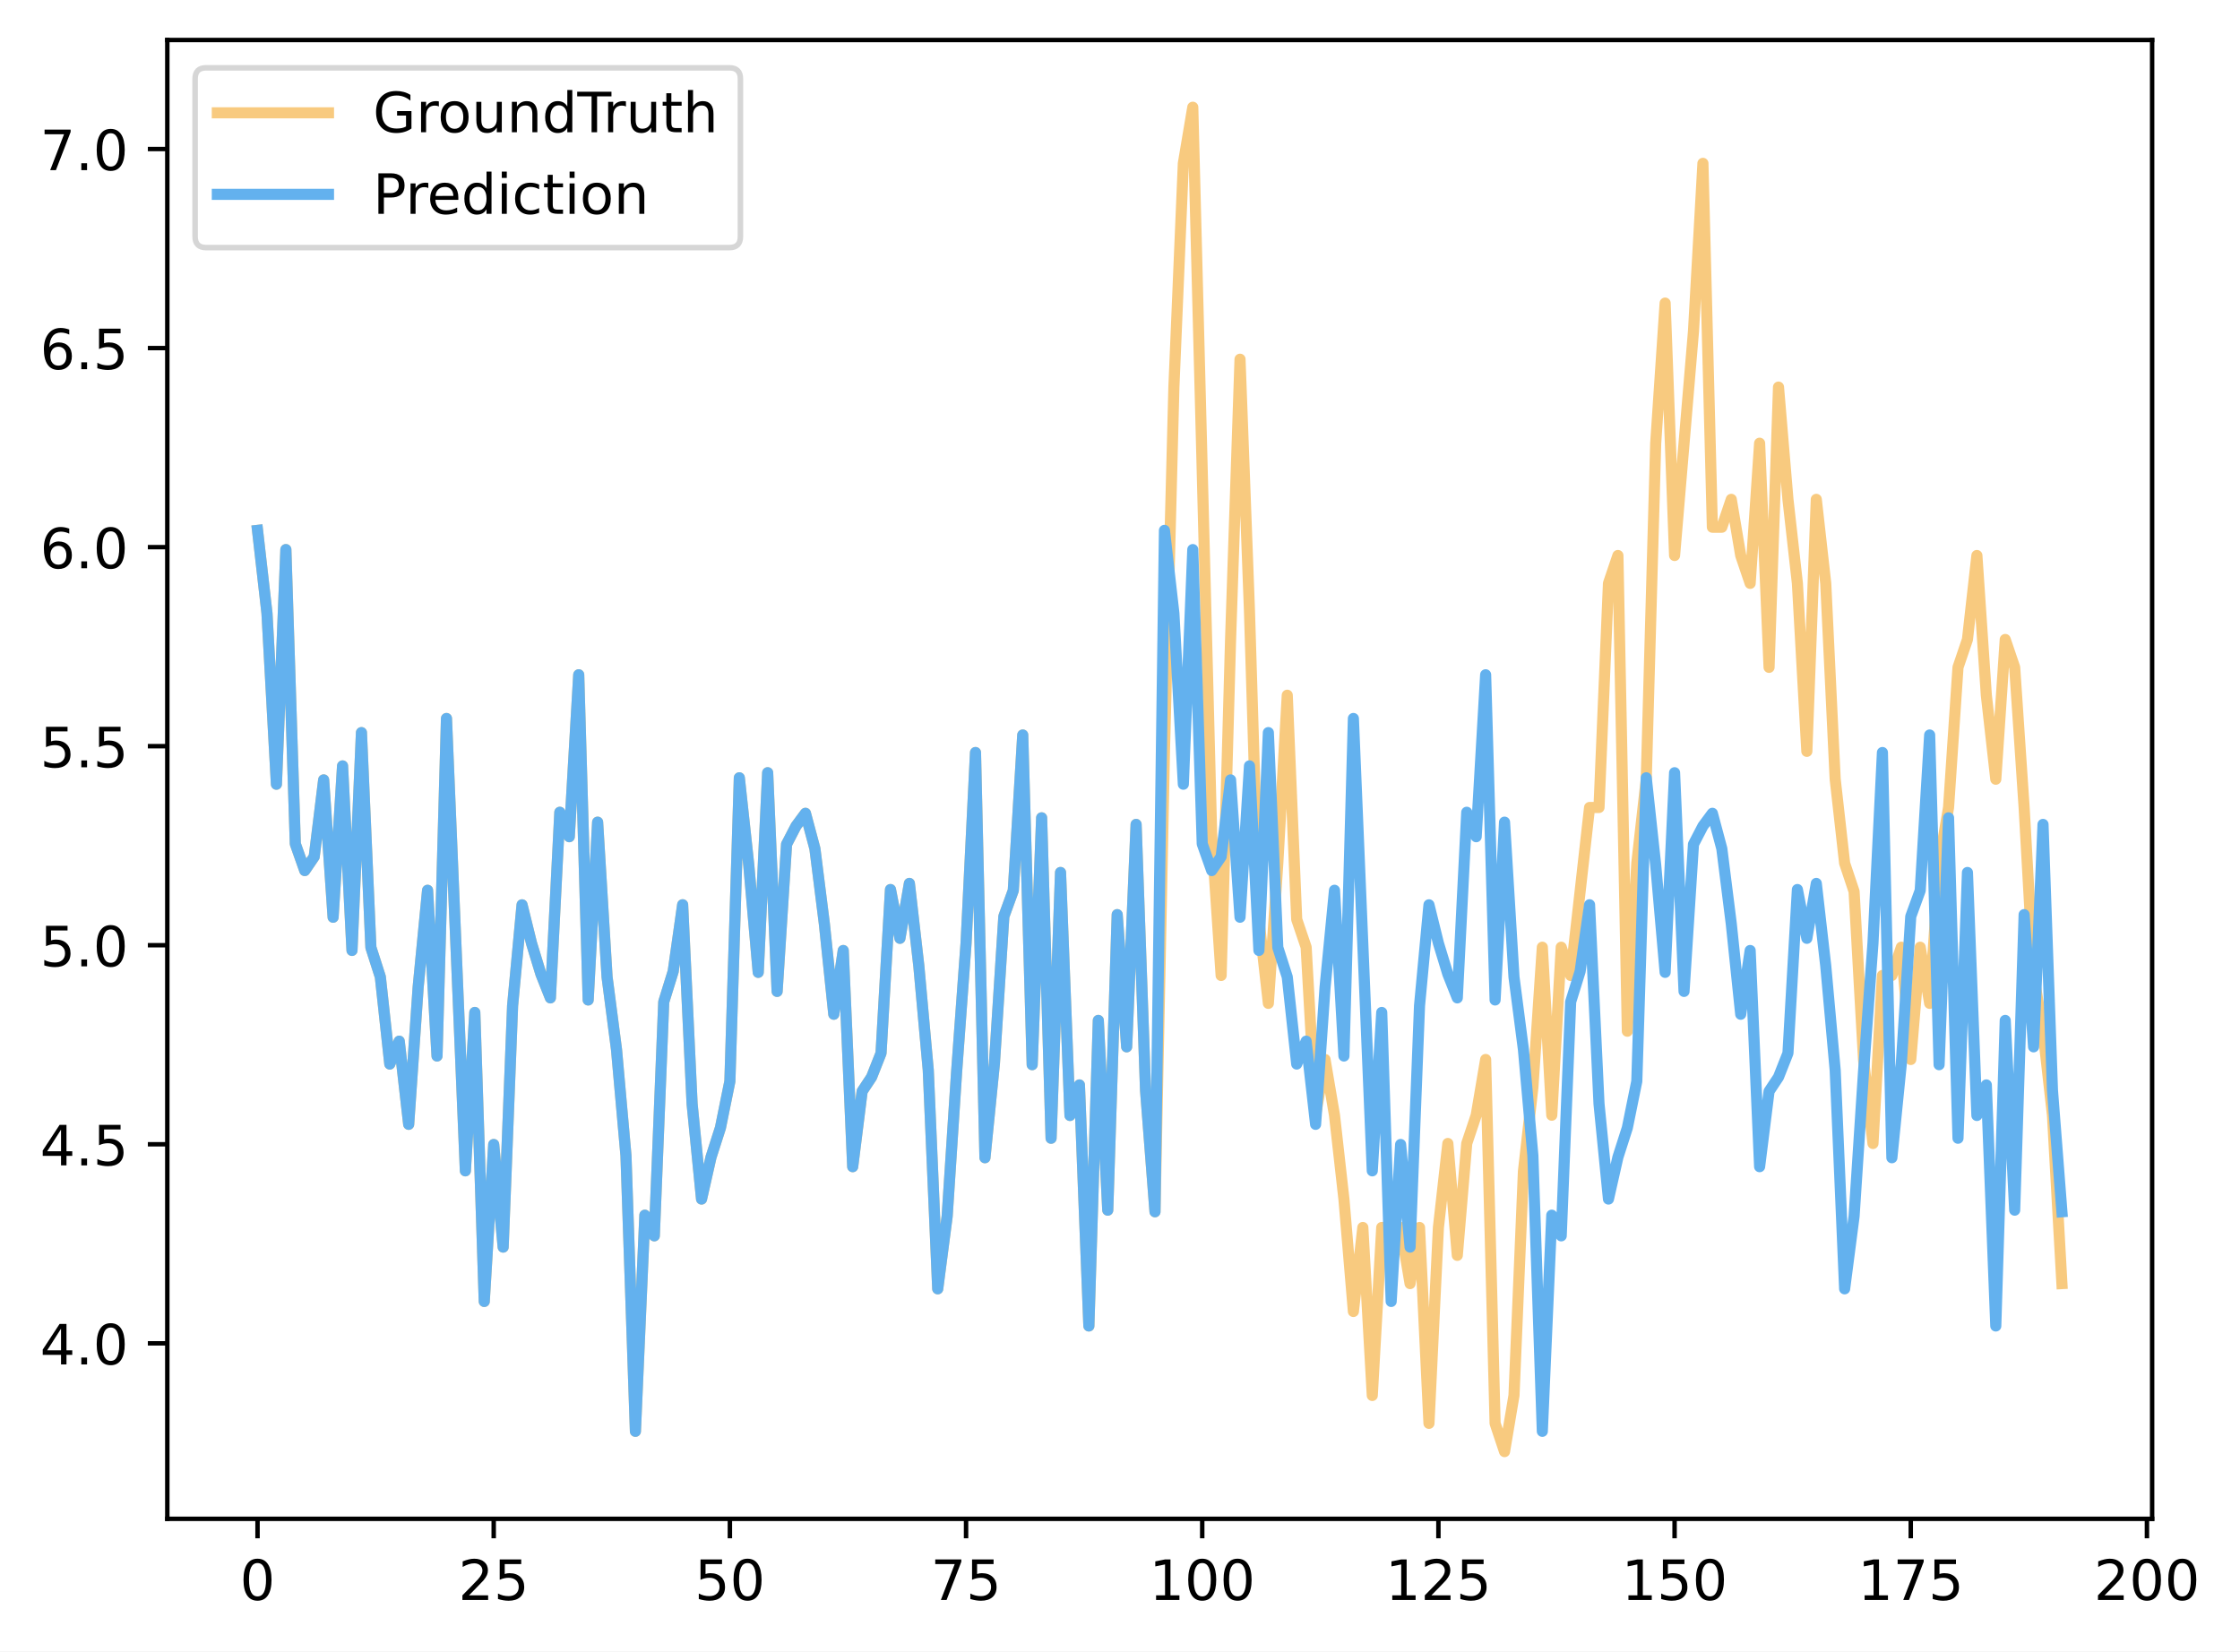
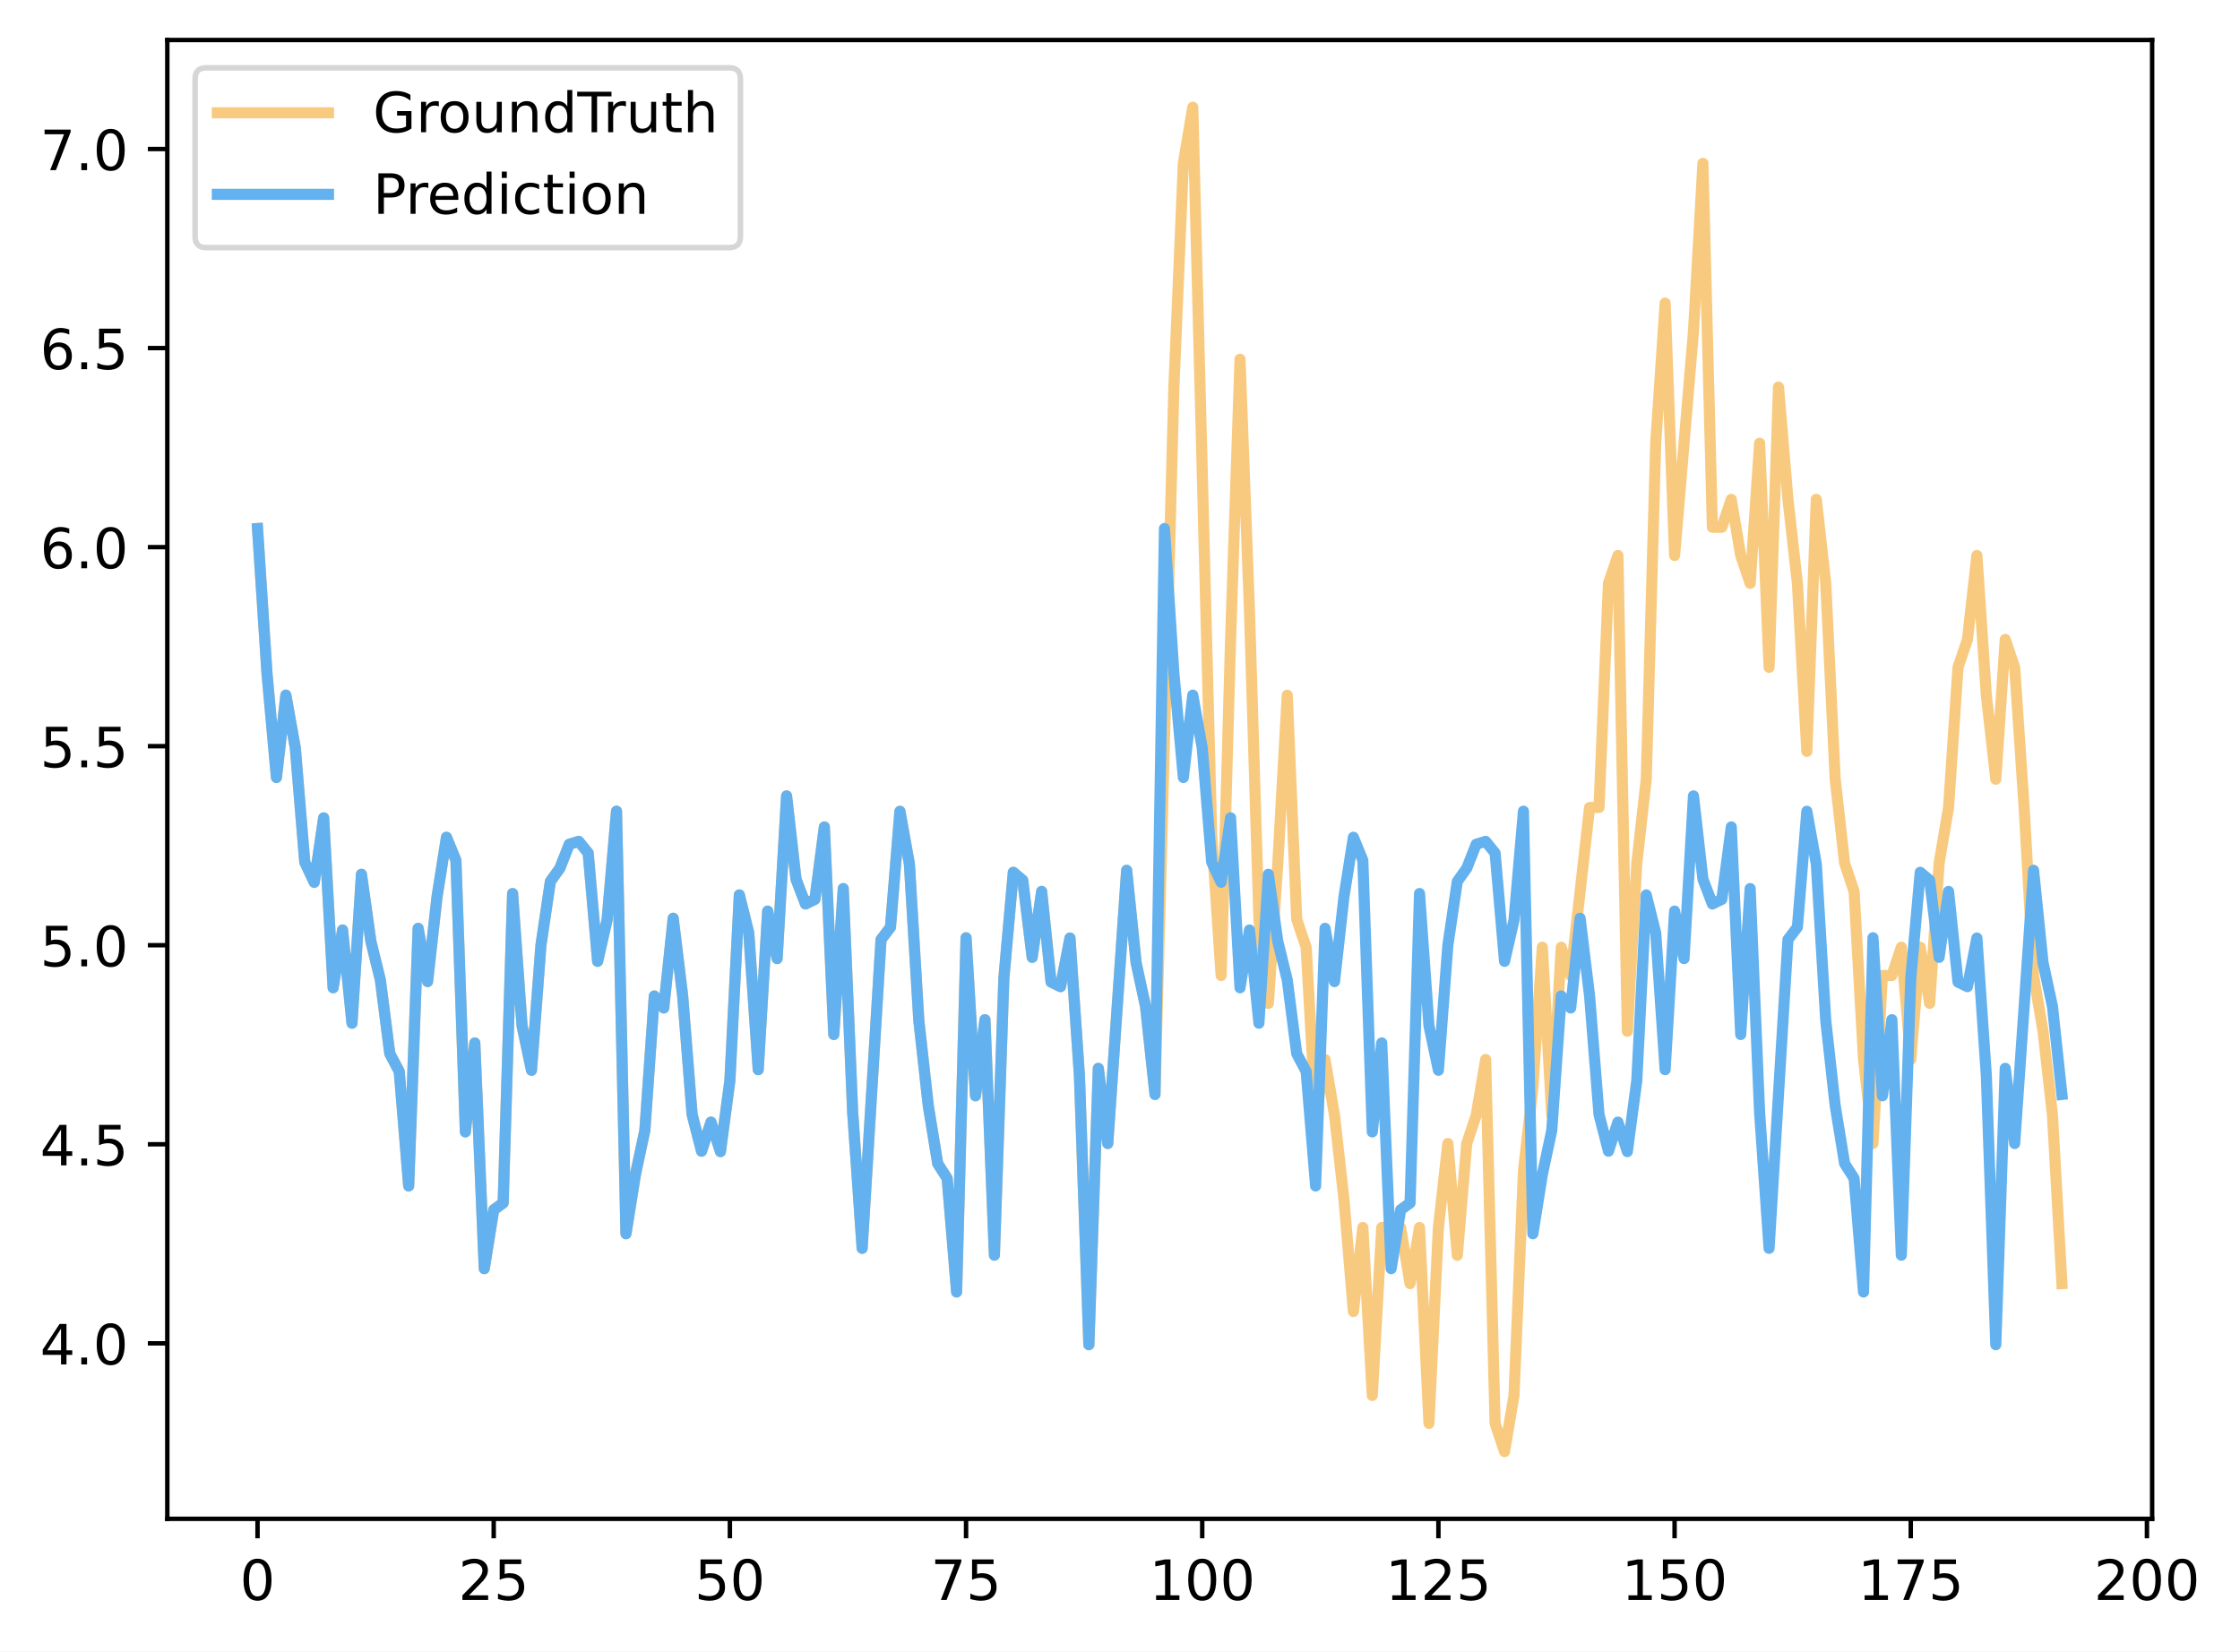
<svg xmlns="http://www.w3.org/2000/svg" xmlns:xlink="http://www.w3.org/1999/xlink" width="403.032pt" height="297.19pt" viewBox="0 0 403.032 297.19" version="1.1">
  <defs>
    <style type="text/css">*{stroke-linejoin: round; stroke-linecap: butt}</style>
  </defs>
  <g id="figure_1">
    <g id="patch_1">
      <path d="M 0 297.19  L 403.032 297.19  L 403.032 0  L 0 0  z " style="fill: #ffffff" />
    </g>
    <g id="axes_1">
      <g id="patch_2">
        <path d="M 30.103 273.312  L 387.223 273.312  L 387.223 7.2  L 30.103 7.2  z " style="fill: #ffffff" />
      </g>
      <g id="matplotlib.axis_1">
        <g id="xtick_1">
          <g id="line2d_1">
            <defs>
-               <path id="me786d9e6d8" d="M 0 0  L 0 3.5  " style="stroke: #000000; stroke-width: 0.8" />
+               <path id="mcbe07cad1c" d="M 0 0  L 0 3.5  " style="stroke: #000000; stroke-width: 0.8" />
            </defs>
            <g>
-               <use xlink:href="#me786d9e6d8" x="46.336" y="273.312" style="stroke: #000000; stroke-width: 0.8" />
+               <use xlink:href="#mcbe07cad1c" x="46.336" y="273.312" style="stroke: #000000; stroke-width: 0.8" />
            </g>
          </g>
          <g id="text_1">
            <g transform="translate(43.1546 287.9104) scale(0.1 -0.1)">
              <defs>
                <path id="DejaVuSans-30" d="M 2034 4250  Q 1547 4250 1301 3770  Q 1056 3291 1056 2328  Q 1056 1369 1301 889  Q 1547 409 2034 409  Q 2525 409 2770 889  Q 3016 1369 3016 2328  Q 3016 3291 2770 3770  Q 2525 4250 2034 4250  z M 2034 4750  Q 2819 4750 3233 4129  Q 3647 3509 3647 2328  Q 3647 1150 3233 529  Q 2819 -91 2034 -91  Q 1250 -91 836 529  Q 422 1150 422 2328  Q 422 3509 836 4129  Q 1250 4750 2034 4750  z " transform="scale(0.015625)" />
              </defs>
              <use xlink:href="#DejaVuSans-30" />
            </g>
          </g>
        </g>
        <g id="xtick_2">
          <g id="line2d_2">
            <g>
-               <use xlink:href="#me786d9e6d8" x="88.83" y="273.312" style="stroke: #000000; stroke-width: 0.8" />
+               <use xlink:href="#mcbe07cad1c" x="88.83" y="273.312" style="stroke: #000000; stroke-width: 0.8" />
            </g>
          </g>
          <g id="text_2">
            <g transform="translate(82.4674 287.9104) scale(0.1 -0.1)">
              <defs>
                <path id="DejaVuSans-32" d="M 1228 531  L 3431 531  L 3431 0  L 469 0  L 469 531  Q 828 903 1448 1529  Q 2069 2156 2228 2338  Q 2531 2678 2651 2914  Q 2772 3150 2772 3378  Q 2772 3750 2511 3984  Q 2250 4219 1831 4219  Q 1534 4219 1204 4116  Q 875 4013 500 3803  L 500 4441  Q 881 4594 1212 4672  Q 1544 4750 1819 4750  Q 2544 4750 2975 4387  Q 3406 4025 3406 3419  Q 3406 3131 3298 2873  Q 3191 2616 2906 2266  Q 2828 2175 2409 1742  Q 1991 1309 1228 531  z " transform="scale(0.015625)" />
                <path id="DejaVuSans-35" d="M 691 4666  L 3169 4666  L 3169 4134  L 1269 4134  L 1269 2991  Q 1406 3038 1543 3061  Q 1681 3084 1819 3084  Q 2600 3084 3056 2656  Q 3513 2228 3513 1497  Q 3513 744 3044 326  Q 2575 -91 1722 -91  Q 1428 -91 1123 -41  Q 819 9 494 109  L 494 744  Q 775 591 1075 516  Q 1375 441 1709 441  Q 2250 441 2565 725  Q 2881 1009 2881 1497  Q 2881 1984 2565 2268  Q 2250 2553 1709 2553  Q 1456 2553 1204 2497  Q 953 2441 691 2322  L 691 4666  z " transform="scale(0.015625)" />
              </defs>
              <use xlink:href="#DejaVuSans-32" />
              <use xlink:href="#DejaVuSans-35" x="63.623" />
            </g>
          </g>
        </g>
        <g id="xtick_3">
          <g id="line2d_3">
            <g>
-               <use xlink:href="#me786d9e6d8" x="131.324" y="273.312" style="stroke: #000000; stroke-width: 0.8" />
+               <use xlink:href="#mcbe07cad1c" x="131.324" y="273.312" style="stroke: #000000; stroke-width: 0.8" />
            </g>
          </g>
          <g id="text_3">
            <g transform="translate(124.9615 287.9104) scale(0.1 -0.1)">
              <use xlink:href="#DejaVuSans-35" />
              <use xlink:href="#DejaVuSans-30" x="63.623" />
            </g>
          </g>
        </g>
        <g id="xtick_4">
          <g id="line2d_4">
            <g>
-               <use xlink:href="#me786d9e6d8" x="173.818" y="273.312" style="stroke: #000000; stroke-width: 0.8" />
+               <use xlink:href="#mcbe07cad1c" x="173.818" y="273.312" style="stroke: #000000; stroke-width: 0.8" />
            </g>
          </g>
          <g id="text_4">
            <g transform="translate(167.4555 287.9104) scale(0.1 -0.1)">
              <defs>
                <path id="DejaVuSans-37" d="M 525 4666  L 3525 4666  L 3525 4397  L 1831 0  L 1172 0  L 2766 4134  L 525 4134  L 525 4666  z " transform="scale(0.015625)" />
              </defs>
              <use xlink:href="#DejaVuSans-37" />
              <use xlink:href="#DejaVuSans-35" x="63.623" />
            </g>
          </g>
        </g>
        <g id="xtick_5">
          <g id="line2d_5">
            <g>
-               <use xlink:href="#me786d9e6d8" x="216.312" y="273.312" style="stroke: #000000; stroke-width: 0.8" />
+               <use xlink:href="#mcbe07cad1c" x="216.312" y="273.312" style="stroke: #000000; stroke-width: 0.8" />
            </g>
          </g>
          <g id="text_5">
            <g transform="translate(206.7683 287.9104) scale(0.1 -0.1)">
              <defs>
                <path id="DejaVuSans-31" d="M 794 531  L 1825 531  L 1825 4091  L 703 3866  L 703 4441  L 1819 4666  L 2450 4666  L 2450 531  L 3481 531  L 3481 0  L 794 0  L 794 531  z " transform="scale(0.015625)" />
              </defs>
              <use xlink:href="#DejaVuSans-31" />
              <use xlink:href="#DejaVuSans-30" x="63.623" />
              <use xlink:href="#DejaVuSans-30" x="127.246" />
            </g>
          </g>
        </g>
        <g id="xtick_6">
          <g id="line2d_6">
            <g>
-               <use xlink:href="#me786d9e6d8" x="258.806" y="273.312" style="stroke: #000000; stroke-width: 0.8" />
+               <use xlink:href="#mcbe07cad1c" x="258.806" y="273.312" style="stroke: #000000; stroke-width: 0.8" />
            </g>
          </g>
          <g id="text_6">
            <g transform="translate(249.2624 287.9104) scale(0.1 -0.1)">
              <use xlink:href="#DejaVuSans-31" />
              <use xlink:href="#DejaVuSans-32" x="63.623" />
              <use xlink:href="#DejaVuSans-35" x="127.246" />
            </g>
          </g>
        </g>
        <g id="xtick_7">
          <g id="line2d_7">
            <g>
-               <use xlink:href="#me786d9e6d8" x="301.3" y="273.312" style="stroke: #000000; stroke-width: 0.8" />
+               <use xlink:href="#mcbe07cad1c" x="301.3" y="273.312" style="stroke: #000000; stroke-width: 0.8" />
            </g>
          </g>
          <g id="text_7">
            <g transform="translate(291.7564 287.9104) scale(0.1 -0.1)">
              <use xlink:href="#DejaVuSans-31" />
              <use xlink:href="#DejaVuSans-35" x="63.623" />
              <use xlink:href="#DejaVuSans-30" x="127.246" />
            </g>
          </g>
        </g>
        <g id="xtick_8">
          <g id="line2d_8">
            <g>
-               <use xlink:href="#me786d9e6d8" x="343.794" y="273.312" style="stroke: #000000; stroke-width: 0.8" />
+               <use xlink:href="#mcbe07cad1c" x="343.794" y="273.312" style="stroke: #000000; stroke-width: 0.8" />
            </g>
          </g>
          <g id="text_8">
            <g transform="translate(334.2505 287.9104) scale(0.1 -0.1)">
              <use xlink:href="#DejaVuSans-31" />
              <use xlink:href="#DejaVuSans-37" x="63.623" />
              <use xlink:href="#DejaVuSans-35" x="127.246" />
            </g>
          </g>
        </g>
        <g id="xtick_9">
          <g id="line2d_9">
            <g>
-               <use xlink:href="#me786d9e6d8" x="386.288" y="273.312" style="stroke: #000000; stroke-width: 0.8" />
+               <use xlink:href="#mcbe07cad1c" x="386.288" y="273.312" style="stroke: #000000; stroke-width: 0.8" />
            </g>
          </g>
          <g id="text_9">
            <g transform="translate(376.7445 287.9104) scale(0.1 -0.1)">
              <use xlink:href="#DejaVuSans-32" />
              <use xlink:href="#DejaVuSans-30" x="63.623" />
              <use xlink:href="#DejaVuSans-30" x="127.246" />
            </g>
          </g>
        </g>
      </g>
      <g id="matplotlib.axis_2">
        <g id="ytick_1">
          <g id="line2d_10">
            <defs>
-               <path id="m6aeb842f80" d="M 0 0  L -3.5 0  " style="stroke: #000000; stroke-width: 0.8" />
+               <path id="mfd06be54e4" d="M 0 0  L -3.5 0  " style="stroke: #000000; stroke-width: 0.8" />
            </defs>
            <g>
-               <use xlink:href="#m6aeb842f80" x="30.103" y="241.731" style="stroke: #000000; stroke-width: 0.8" />
+               <use xlink:href="#mfd06be54e4" x="30.103" y="241.731" style="stroke: #000000; stroke-width: 0.8" />
            </g>
          </g>
          <g id="text_10">
            <g transform="translate(7.2 245.5298) scale(0.1 -0.1)">
              <defs>
                <path id="DejaVuSans-34" d="M 2419 4116  L 825 1625  L 2419 1625  L 2419 4116  z M 2253 4666  L 3047 4666  L 3047 1625  L 3713 1625  L 3713 1100  L 3047 1100  L 3047 0  L 2419 0  L 2419 1100  L 313 1100  L 313 1709  L 2253 4666  z " transform="scale(0.015625)" />
                <path id="DejaVuSans-2e" d="M 684 794  L 1344 794  L 1344 0  L 684 0  L 684 794  z " transform="scale(0.015625)" />
              </defs>
              <use xlink:href="#DejaVuSans-34" />
              <use xlink:href="#DejaVuSans-2e" x="63.623" />
              <use xlink:href="#DejaVuSans-30" x="95.41" />
            </g>
          </g>
        </g>
        <g id="ytick_2">
          <g id="line2d_11">
            <g>
-               <use xlink:href="#m6aeb842f80" x="30.103" y="205.912" style="stroke: #000000; stroke-width: 0.8" />
+               <use xlink:href="#mfd06be54e4" x="30.103" y="205.912" style="stroke: #000000; stroke-width: 0.8" />
            </g>
          </g>
          <g id="text_11">
            <g transform="translate(7.2 209.711) scale(0.1 -0.1)">
              <use xlink:href="#DejaVuSans-34" />
              <use xlink:href="#DejaVuSans-2e" x="63.623" />
              <use xlink:href="#DejaVuSans-35" x="95.41" />
            </g>
          </g>
        </g>
        <g id="ytick_3">
          <g id="line2d_12">
            <g>
-               <use xlink:href="#m6aeb842f80" x="30.103" y="170.093" style="stroke: #000000; stroke-width: 0.8" />
+               <use xlink:href="#mfd06be54e4" x="30.103" y="170.093" style="stroke: #000000; stroke-width: 0.8" />
            </g>
          </g>
          <g id="text_12">
            <g transform="translate(7.2 173.8922) scale(0.1 -0.1)">
              <use xlink:href="#DejaVuSans-35" />
              <use xlink:href="#DejaVuSans-2e" x="63.623" />
              <use xlink:href="#DejaVuSans-30" x="95.41" />
            </g>
          </g>
        </g>
        <g id="ytick_4">
          <g id="line2d_13">
            <g>
-               <use xlink:href="#m6aeb842f80" x="30.103" y="134.274" style="stroke: #000000; stroke-width: 0.8" />
+               <use xlink:href="#mfd06be54e4" x="30.103" y="134.274" style="stroke: #000000; stroke-width: 0.8" />
            </g>
          </g>
          <g id="text_13">
            <g transform="translate(7.2 138.0735) scale(0.1 -0.1)">
              <use xlink:href="#DejaVuSans-35" />
              <use xlink:href="#DejaVuSans-2e" x="63.623" />
              <use xlink:href="#DejaVuSans-35" x="95.41" />
            </g>
          </g>
        </g>
        <g id="ytick_5">
          <g id="line2d_14">
            <g>
-               <use xlink:href="#m6aeb842f80" x="30.103" y="98.455" style="stroke: #000000; stroke-width: 0.8" />
+               <use xlink:href="#mfd06be54e4" x="30.103" y="98.455" style="stroke: #000000; stroke-width: 0.8" />
            </g>
          </g>
          <g id="text_14">
            <g transform="translate(7.2 102.2547) scale(0.1 -0.1)">
              <defs>
                <path id="DejaVuSans-36" d="M 2113 2584  Q 1688 2584 1439 2293  Q 1191 2003 1191 1497  Q 1191 994 1439 701  Q 1688 409 2113 409  Q 2538 409 2786 701  Q 3034 994 3034 1497  Q 3034 2003 2786 2293  Q 2538 2584 2113 2584  z M 3366 4563  L 3366 3988  Q 3128 4100 2886 4159  Q 2644 4219 2406 4219  Q 1781 4219 1451 3797  Q 1122 3375 1075 2522  Q 1259 2794 1537 2939  Q 1816 3084 2150 3084  Q 2853 3084 3261 2657  Q 3669 2231 3669 1497  Q 3669 778 3244 343  Q 2819 -91 2113 -91  Q 1303 -91 875 529  Q 447 1150 447 2328  Q 447 3434 972 4092  Q 1497 4750 2381 4750  Q 2619 4750 2861 4703  Q 3103 4656 3366 4563  z " transform="scale(0.015625)" />
              </defs>
              <use xlink:href="#DejaVuSans-36" />
              <use xlink:href="#DejaVuSans-2e" x="63.623" />
              <use xlink:href="#DejaVuSans-30" x="95.41" />
            </g>
          </g>
        </g>
        <g id="ytick_6">
          <g id="line2d_15">
            <g>
-               <use xlink:href="#m6aeb842f80" x="30.103" y="62.637" style="stroke: #000000; stroke-width: 0.8" />
+               <use xlink:href="#mfd06be54e4" x="30.103" y="62.637" style="stroke: #000000; stroke-width: 0.8" />
            </g>
          </g>
          <g id="text_15">
            <g transform="translate(7.2 66.43591) scale(0.1 -0.1)">
              <use xlink:href="#DejaVuSans-36" />
              <use xlink:href="#DejaVuSans-2e" x="63.623" />
              <use xlink:href="#DejaVuSans-35" x="95.41" />
            </g>
          </g>
        </g>
        <g id="ytick_7">
          <g id="line2d_16">
            <g>
-               <use xlink:href="#m6aeb842f80" x="30.103" y="26.818" style="stroke: #000000; stroke-width: 0.8" />
+               <use xlink:href="#mfd06be54e4" x="30.103" y="26.818" style="stroke: #000000; stroke-width: 0.8" />
            </g>
          </g>
          <g id="text_16">
            <g transform="translate(7.2 30.61713) scale(0.1 -0.1)">
              <use xlink:href="#DejaVuSans-37" />
              <use xlink:href="#DejaVuSans-2e" x="63.623" />
              <use xlink:href="#DejaVuSans-30" x="95.41" />
            </g>
          </g>
        </g>
      </g>
      <g id="line2d_17">
-         <path d="M 46.336 95.441  L 48.036 110.362  L 49.735 141.121  L 51.435 98.896  L 53.135 151.85  L 54.835 156.658  L 56.534 154.161  L 58.234 140.34  L 59.934 165.056  L 61.634 137.825  L 63.333 171.029  L 65.033 131.831  L 66.733 170.497  L 68.433 175.804  L 70.133 191.475  L 71.832 187.357  L 73.532 202.325  L 75.232 177.689  L 76.932 160.204  L 78.631 190.028  L 80.331 129.288  L 83.731 210.692  L 85.43 182.188  L 87.13 234.197  L 88.83 205.948  L 90.53 224.416  L 92.229 180.981  L 93.929 162.822  L 95.629 169.719  L 97.329 175.293  L 99.028 179.569  L 100.728 146.165  L 102.428 150.566  L 104.128 121.426  L 105.828 179.945  L 107.527 147.945  L 109.227 175.807  L 110.927 188.874  L 112.627 207.964  L 114.326 257.566  L 116.026 218.672  L 117.726 222.389  L 119.426 180.284  L 121.125 174.799  L 122.825 162.809  L 124.525 198.629  L 126.225 215.771  L 127.924 208.248  L 129.624 202.945  L 131.324 194.572  L 133.024 139.964  L 134.723 155.667  L 136.423 174.976  L 138.123 139.049  L 139.823 178.404  L 141.523 151.926  L 143.222 148.648  L 144.922 146.352  L 146.622 152.716  L 148.322 166.222  L 150.021 182.515  L 151.721 171.041  L 153.421 209.943  L 155.121 196.382  L 156.82 193.818  L 158.52 189.514  L 160.22 160.07  L 161.92 168.85  L 163.619 158.969  L 165.319 173.802  L 167.019 192.582  L 168.719 231.923  L 170.418 218.862  L 172.118 192.898  L 173.818 169.719  L 175.518 135.414  L 177.218 208.335  L 178.917 191.412  L 180.617 164.921  L 182.317 160.24  L 184.017 132.261  L 185.716 191.59  L 187.416 147.166  L 189.116 204.827  L 190.816 157.002  L 192.515 200.729  L 194.215 195.232  L 195.915 238.608  L 197.615 183.623  L 199.314 217.769  L 201.014 164.586  L 202.714 188.377  L 204.414 148.353  L 206.113 196.203  L 207.813 218.058  L 209.513 135.206  L 211.213 69.657  L 212.913 29.397  L 214.612 19.296  L 218.012 150.321  L 219.712 175.537  L 221.411 115.075  L 223.111 64.643  L 224.811 109.989  L 226.511 165.437  L 228.21 180.552  L 229.91 155.336  L 231.61 125.105  L 233.31 165.437  L 235.009 170.451  L 236.709 200.682  L 238.409 190.653  L 240.109 200.682  L 241.808 215.798  L 243.508 236  L 245.208 220.884  L 246.908 251.115  L 248.608 220.884  L 252.007 220.884  L 253.707 230.985  L 255.407 220.884  L 257.106 256.13  L 258.806 220.884  L 260.506 205.769  L 262.206 225.899  L 263.905 205.769  L 265.605 200.682  L 267.305 190.653  L 269.005 256.13  L 270.704 261.216  L 272.404 251.115  L 274.104 210.783  L 275.804 195.668  L 277.503 170.451  L 279.203 200.682  L 280.903 170.451  L 282.603 175.537  L 286.002 145.306  L 287.702 145.306  L 289.402 104.975  L 291.102 99.96  L 292.801 185.567  L 294.501 155.336  L 296.201 140.22  L 297.901 79.758  L 299.6 54.542  L 301.3 99.96  L 304.7 59.628  L 306.399 29.397  L 308.099 94.874  L 309.799 94.874  L 311.499 89.859  L 313.198 99.96  L 314.898 104.975  L 316.598 79.758  L 318.298 120.09  L 319.998 69.657  L 321.697 89.859  L 323.397 104.975  L 325.097 135.206  L 326.797 89.859  L 328.496 104.975  L 330.196 140.22  L 331.896 155.336  L 333.596 160.422  L 335.295 190.653  L 336.995 205.769  L 338.695 175.537  L 340.395 175.537  L 342.094 170.451  L 343.794 190.653  L 345.494 170.451  L 347.194 180.552  L 348.893 155.336  L 350.593 145.306  L 352.293 120.09  L 353.993 115.075  L 355.693 99.96  L 357.392 125.105  L 359.092 140.22  L 360.792 115.075  L 362.492 120.09  L 364.191 145.306  L 365.891 175.537  L 367.591 185.567  L 369.291 200.682  L 370.99 230.985  L 370.99 230.985  " clip-path="url(#p851ceb8d67)" style="fill: none; stroke: #f8ca7f; stroke-width: 2; stroke-linecap: square" />
+         <path d="M 46.336 95.114  L 48.036 121.148  L 49.735 139.907  L 51.435 125.086  L 53.135 134.601  L 54.835 155.14  L 56.534 158.767  L 58.234 147.17  L 59.934 177.748  L 61.634 167.354  L 63.333 184.126  L 65.033 157.326  L 66.733 169.415  L 68.433 176.332  L 70.133 189.598  L 71.832 192.81  L 73.532 213.413  L 75.232 167.051  L 76.932 176.641  L 78.631 161.4  L 80.331 150.664  L 82.031 154.812  L 83.731 203.684  L 85.43 187.678  L 87.13 228.292  L 88.83 217.709  L 90.53 216.472  L 92.229 160.79  L 93.929 184.592  L 95.629 192.595  L 97.329 170.095  L 99.028 158.615  L 100.728 156.245  L 102.428 151.924  L 104.128 151.405  L 105.828 153.504  L 107.527 172.996  L 109.227 165.56  L 110.927 145.971  L 112.627 222.009  L 114.326 211.384  L 116.026 203.417  L 117.726 179.226  L 119.426 181.386  L 121.125 165.236  L 122.825 179.181  L 124.525 200.551  L 126.225 207.158  L 127.924 201.922  L 129.624 207.229  L 131.324 194.452  L 133.024 161.037  L 134.723 167.871  L 136.423 192.488  L 138.123 163.952  L 139.823 172.499  L 141.523 143.223  L 143.222 158.209  L 144.922 162.668  L 146.622 161.832  L 148.322 148.808  L 150.021 186.156  L 151.721 159.9  L 153.421 200.223  L 155.121 224.637  L 158.52 169.076  L 160.22 166.843  L 161.92 145.99  L 163.619 155.451  L 165.319 183.636  L 167.019 198.96  L 168.719 209.39  L 170.418 212.047  L 172.118 232.493  L 173.818 168.751  L 175.518 197.188  L 177.218 183.49  L 178.917 225.87  L 180.617 176.088  L 182.317 156.97  L 184.017 158.404  L 185.716 172.274  L 187.416 160.406  L 189.116 176.717  L 190.816 177.547  L 192.515 168.795  L 194.215 193.546  L 195.915 241.981  L 197.615 192.25  L 199.314 205.775  L 202.714 156.61  L 204.414 173.228  L 206.113 181.113  L 207.813 196.951  L 211.213 69.657  L 212.913 29.397  L 214.612 19.296  L 218.012 150.321  L 219.712 175.537  L 221.411 115.075  L 223.111 64.643  L 224.811 109.989  L 226.511 165.437  L 228.21 180.552  L 229.91 155.336  L 231.61 125.105  L 233.31 165.437  L 235.009 170.451  L 236.709 200.682  L 238.409 190.653  L 240.109 200.682  L 241.808 215.798  L 243.508 236  L 245.208 220.884  L 246.908 251.115  L 248.608 220.884  L 252.007 220.884  L 253.707 230.985  L 255.407 220.884  L 257.106 256.13  L 258.806 220.884  L 260.506 205.769  L 262.206 225.899  L 263.905 205.769  L 265.605 200.682  L 267.305 190.653  L 269.005 256.13  L 270.704 261.216  L 272.404 251.115  L 274.104 210.783  L 275.804 195.668  L 277.503 170.451  L 279.203 200.682  L 280.903 170.451  L 282.603 175.537  L 286.002 145.306  L 287.702 145.306  L 289.402 104.975  L 291.102 99.96  L 292.801 185.567  L 294.501 155.336  L 296.201 140.22  L 297.901 79.758  L 299.6 54.542  L 301.3 99.96  L 304.7 59.628  L 306.399 29.397  L 308.099 94.874  L 309.799 94.874  L 311.499 89.859  L 313.198 99.96  L 314.898 104.975  L 316.598 79.758  L 318.298 120.09  L 319.998 69.657  L 321.697 89.859  L 323.397 104.975  L 325.097 135.206  L 326.797 89.859  L 328.496 104.975  L 330.196 140.22  L 331.896 155.336  L 333.596 160.422  L 335.295 190.653  L 336.995 205.769  L 338.695 175.537  L 340.395 175.537  L 342.094 170.451  L 343.794 190.653  L 345.494 170.451  L 347.194 180.552  L 348.893 155.336  L 350.593 145.306  L 352.293 120.09  L 353.993 115.075  L 355.693 99.96  L 357.392 125.105  L 359.092 140.22  L 360.792 115.075  L 362.492 120.09  L 364.191 145.306  L 365.891 175.537  L 367.591 185.567  L 369.291 200.682  L 370.99 230.985  L 370.99 230.985  " clip-path="url(#p43d5740eba)" style="fill: none; stroke: #f8ca7f; stroke-width: 2; stroke-linecap: square" />
      </g>
      <g id="line2d_18">
-         <path d="M 46.336 95.441  L 48.036 110.362  L 49.735 141.121  L 51.435 98.896  L 53.135 151.85  L 54.835 156.658  L 56.534 154.161  L 58.234 140.34  L 59.934 165.056  L 61.634 137.825  L 63.333 171.029  L 65.033 131.831  L 66.733 170.497  L 68.433 175.804  L 70.133 191.475  L 71.832 187.357  L 73.532 202.325  L 75.232 177.689  L 76.932 160.204  L 78.631 190.028  L 80.331 129.288  L 83.731 210.692  L 85.43 182.188  L 87.13 234.197  L 88.83 205.948  L 90.53 224.416  L 92.229 180.981  L 93.929 162.822  L 95.629 169.719  L 97.329 175.293  L 99.028 179.569  L 100.728 146.165  L 102.428 150.566  L 104.128 121.426  L 105.828 179.945  L 107.527 147.945  L 109.227 175.807  L 110.927 188.874  L 112.627 207.964  L 114.326 257.566  L 116.026 218.672  L 117.726 222.389  L 119.426 180.284  L 121.125 174.799  L 122.825 162.809  L 124.525 198.629  L 126.225 215.771  L 127.924 208.248  L 129.624 202.945  L 131.324 194.572  L 133.024 139.964  L 134.723 155.667  L 136.423 174.976  L 138.123 139.049  L 139.823 178.404  L 141.523 151.926  L 143.222 148.648  L 144.922 146.352  L 146.622 152.716  L 148.322 166.222  L 150.021 182.515  L 151.721 171.041  L 153.421 209.943  L 155.121 196.382  L 156.82 193.818  L 158.52 189.514  L 160.22 160.07  L 161.92 168.85  L 163.619 158.969  L 165.319 173.802  L 167.019 192.582  L 168.719 231.923  L 170.418 218.862  L 172.118 192.898  L 173.818 169.719  L 175.518 135.414  L 177.218 208.335  L 178.917 191.412  L 180.617 164.921  L 182.317 160.24  L 184.017 132.261  L 185.716 191.59  L 187.416 147.166  L 189.116 204.827  L 190.816 157.002  L 192.515 200.729  L 194.215 195.232  L 195.915 238.608  L 197.615 183.623  L 199.314 217.769  L 201.014 164.586  L 202.714 188.377  L 204.414 148.353  L 206.113 196.203  L 207.813 218.058  L 209.513 95.441  L 211.213 110.362  L 212.913 141.121  L 214.612 98.896  L 216.312 151.85  L 218.012 156.658  L 219.712 154.161  L 221.411 140.34  L 223.111 165.056  L 224.811 137.825  L 226.511 171.029  L 228.21 131.831  L 229.91 170.497  L 231.61 175.804  L 233.31 191.475  L 235.009 187.357  L 236.709 202.325  L 238.409 177.689  L 240.109 160.204  L 241.808 190.028  L 243.508 129.288  L 246.908 210.692  L 248.608 182.188  L 250.307 234.197  L 252.007 205.948  L 253.707 224.416  L 255.407 180.981  L 257.106 162.822  L 258.806 169.719  L 260.506 175.293  L 262.206 179.569  L 263.905 146.165  L 265.605 150.566  L 267.305 121.426  L 269.005 179.945  L 270.704 147.945  L 272.404 175.807  L 274.104 188.874  L 275.804 207.964  L 277.503 257.566  L 279.203 218.672  L 280.903 222.389  L 282.603 180.284  L 284.303 174.799  L 286.002 162.809  L 287.702 198.629  L 289.402 215.771  L 291.102 208.248  L 292.801 202.945  L 294.501 194.572  L 296.201 139.964  L 297.901 155.667  L 299.6 174.976  L 301.3 139.049  L 303 178.404  L 304.7 151.926  L 306.399 148.648  L 308.099 146.352  L 309.799 152.716  L 311.499 166.222  L 313.198 182.515  L 314.898 171.041  L 316.598 209.943  L 318.298 196.382  L 319.998 193.818  L 321.697 189.514  L 323.397 160.07  L 325.097 168.85  L 326.797 158.969  L 328.496 173.802  L 330.196 192.582  L 331.896 231.923  L 333.596 218.862  L 335.295 192.898  L 336.995 169.719  L 338.695 135.414  L 340.395 208.335  L 342.094 191.412  L 343.794 164.921  L 345.494 160.24  L 347.194 132.261  L 348.893 191.59  L 350.593 147.166  L 352.293 204.827  L 353.993 157.002  L 355.693 200.729  L 357.392 195.232  L 359.092 238.608  L 360.792 183.623  L 362.492 217.769  L 364.191 164.586  L 365.891 188.377  L 367.591 148.353  L 369.291 196.203  L 370.99 218.058  L 370.99 218.058  " clip-path="url(#p851ceb8d67)" style="fill: none; stroke: #63b1ee; stroke-width: 2; stroke-linecap: square" />
+         <path d="M 46.336 95.114  L 48.036 121.148  L 49.735 139.907  L 51.435 125.086  L 53.135 134.601  L 54.835 155.14  L 56.534 158.767  L 58.234 147.17  L 59.934 177.748  L 61.634 167.354  L 63.333 184.126  L 65.033 157.326  L 66.733 169.415  L 68.433 176.332  L 70.133 189.598  L 71.832 192.81  L 73.532 213.413  L 75.232 167.051  L 76.932 176.641  L 78.631 161.4  L 80.331 150.664  L 82.031 154.812  L 83.731 203.684  L 85.43 187.678  L 87.13 228.292  L 88.83 217.709  L 90.53 216.472  L 92.229 160.79  L 93.929 184.592  L 95.629 192.595  L 97.329 170.095  L 99.028 158.615  L 100.728 156.245  L 102.428 151.924  L 104.128 151.405  L 105.828 153.504  L 107.527 172.996  L 109.227 165.56  L 110.927 145.971  L 112.627 222.009  L 114.326 211.384  L 116.026 203.417  L 117.726 179.226  L 119.426 181.386  L 121.125 165.236  L 122.825 179.181  L 124.525 200.551  L 126.225 207.158  L 127.924 201.922  L 129.624 207.229  L 131.324 194.452  L 133.024 161.037  L 134.723 167.871  L 136.423 192.488  L 138.123 163.952  L 139.823 172.499  L 141.523 143.223  L 143.222 158.209  L 144.922 162.668  L 146.622 161.832  L 148.322 148.808  L 150.021 186.156  L 151.721 159.9  L 153.421 200.223  L 155.121 224.637  L 158.52 169.076  L 160.22 166.843  L 161.92 145.99  L 163.619 155.451  L 165.319 183.636  L 167.019 198.96  L 168.719 209.39  L 170.418 212.047  L 172.118 232.493  L 173.818 168.751  L 175.518 197.188  L 177.218 183.49  L 178.917 225.87  L 180.617 176.088  L 182.317 156.97  L 184.017 158.404  L 185.716 172.274  L 187.416 160.406  L 189.116 176.717  L 190.816 177.547  L 192.515 168.795  L 194.215 193.546  L 195.915 241.981  L 197.615 192.25  L 199.314 205.775  L 202.714 156.61  L 204.414 173.228  L 206.113 181.113  L 207.813 196.951  L 209.513 95.114  L 211.213 121.148  L 212.913 139.907  L 214.612 125.086  L 216.312 134.601  L 218.012 155.14  L 219.712 158.767  L 221.411 147.17  L 223.111 177.748  L 224.811 167.354  L 226.511 184.126  L 228.21 157.326  L 229.91 169.415  L 231.61 176.332  L 233.31 189.598  L 235.009 192.81  L 236.709 213.413  L 238.409 167.051  L 240.109 176.641  L 241.808 161.4  L 243.508 150.664  L 245.208 154.812  L 246.908 203.684  L 248.608 187.678  L 250.307 228.292  L 252.007 217.709  L 253.707 216.472  L 255.407 160.79  L 257.106 184.592  L 258.806 192.595  L 260.506 170.095  L 262.206 158.615  L 263.905 156.245  L 265.605 151.924  L 267.305 151.405  L 269.005 153.504  L 270.704 172.996  L 272.404 165.56  L 274.104 145.971  L 275.804 222.009  L 277.503 211.384  L 279.203 203.417  L 280.903 179.226  L 282.603 181.386  L 284.303 165.236  L 286.002 179.181  L 287.702 200.551  L 289.402 207.158  L 291.102 201.922  L 292.801 207.229  L 294.501 194.452  L 296.201 161.037  L 297.901 167.871  L 299.6 192.488  L 301.3 163.952  L 303 172.499  L 304.7 143.223  L 306.399 158.209  L 308.099 162.668  L 309.799 161.832  L 311.499 148.808  L 313.198 186.156  L 314.898 159.9  L 316.598 200.223  L 318.298 224.637  L 321.697 169.076  L 323.397 166.843  L 325.097 145.99  L 326.797 155.451  L 328.496 183.636  L 330.196 198.96  L 331.896 209.39  L 333.596 212.047  L 335.295 232.493  L 336.995 168.751  L 338.695 197.188  L 340.395 183.49  L 342.094 225.87  L 343.794 176.088  L 345.494 156.97  L 347.194 158.404  L 348.893 172.274  L 350.593 160.406  L 352.293 176.717  L 353.993 177.547  L 355.693 168.795  L 357.392 193.546  L 359.092 241.981  L 360.792 192.25  L 362.492 205.775  L 365.891 156.61  L 367.591 173.228  L 369.291 181.113  L 370.99 196.951  L 370.99 196.951  " clip-path="url(#p43d5740eba)" style="fill: none; stroke: #63b1ee; stroke-width: 2; stroke-linecap: square" />
      </g>
      <g id="patch_3">
        <path d="M 30.103 273.312  L 30.103 7.2  " style="fill: none; stroke: #000000; stroke-width: 0.8; stroke-linejoin: miter; stroke-linecap: square" />
      </g>
      <g id="patch_4">
        <path d="M 387.223 273.312  L 387.223 7.2  " style="fill: none; stroke: #000000; stroke-width: 0.8; stroke-linejoin: miter; stroke-linecap: square" />
      </g>
      <g id="patch_5">
        <path d="M 30.103 273.312  L 387.223 273.312  " style="fill: none; stroke: #000000; stroke-width: 0.8; stroke-linejoin: miter; stroke-linecap: square" />
      </g>
      <g id="patch_6">
        <path d="M 30.103 7.2  L 387.223 7.2  " style="fill: none; stroke: #000000; stroke-width: 0.8; stroke-linejoin: miter; stroke-linecap: square" />
      </g>
      <g id="legend_1">
        <g id="patch_7">
          <path d="M 37.103 44.556  L 131.219 44.556  Q 133.219 44.556 133.219 42.556  L 133.219 14.2  Q 133.219 12.2 131.219 12.2  L 37.103 12.2  Q 35.103 12.2 35.103 14.2  L 35.103 42.556  Q 35.103 44.556 37.103 44.556  z " style="fill: #ffffff; opacity: 0.8; stroke: #cccccc; stroke-linejoin: miter" />
        </g>
        <g id="line2d_19">
          <path d="M 39.103 20.298  L 49.103 20.298  L 59.103 20.298  " style="fill: none; stroke: #f8ca7f; stroke-width: 2; stroke-linecap: square" />
        </g>
        <g id="text_17">
          <g transform="translate(67.10313 23.79844) scale(0.1 -0.1)">
            <defs>
              <path id="DejaVuSans-47" d="M 3809 666  L 3809 1919  L 2778 1919  L 2778 2438  L 4434 2438  L 4434 434  Q 4069 175 3628 42  Q 3188 -91 2688 -91  Q 1594 -91 976 548  Q 359 1188 359 2328  Q 359 3472 976 4111  Q 1594 4750 2688 4750  Q 3144 4750 3555 4637  Q 3966 4525 4313 4306  L 4313 3634  Q 3963 3931 3569 4081  Q 3175 4231 2741 4231  Q 1884 4231 1454 3753  Q 1025 3275 1025 2328  Q 1025 1384 1454 906  Q 1884 428 2741 428  Q 3075 428 3337 486  Q 3600 544 3809 666  z " transform="scale(0.015625)" />
              <path id="DejaVuSans-72" d="M 2631 2963  Q 2534 3019 2420 3045  Q 2306 3072 2169 3072  Q 1681 3072 1420 2755  Q 1159 2438 1159 1844  L 1159 0  L 581 0  L 581 3500  L 1159 3500  L 1159 2956  Q 1341 3275 1631 3429  Q 1922 3584 2338 3584  Q 2397 3584 2469 3576  Q 2541 3569 2628 3553  L 2631 2963  z " transform="scale(0.015625)" />
              <path id="DejaVuSans-6f" d="M 1959 3097  Q 1497 3097 1228 2736  Q 959 2375 959 1747  Q 959 1119 1226 758  Q 1494 397 1959 397  Q 2419 397 2687 759  Q 2956 1122 2956 1747  Q 2956 2369 2687 2733  Q 2419 3097 1959 3097  z M 1959 3584  Q 2709 3584 3137 3096  Q 3566 2609 3566 1747  Q 3566 888 3137 398  Q 2709 -91 1959 -91  Q 1206 -91 779 398  Q 353 888 353 1747  Q 353 2609 779 3096  Q 1206 3584 1959 3584  z " transform="scale(0.015625)" />
              <path id="DejaVuSans-75" d="M 544 1381  L 544 3500  L 1119 3500  L 1119 1403  Q 1119 906 1312 657  Q 1506 409 1894 409  Q 2359 409 2629 706  Q 2900 1003 2900 1516  L 2900 3500  L 3475 3500  L 3475 0  L 2900 0  L 2900 538  Q 2691 219 2414 64  Q 2138 -91 1772 -91  Q 1169 -91 856 284  Q 544 659 544 1381  z M 1991 3584  L 1991 3584  z " transform="scale(0.015625)" />
              <path id="DejaVuSans-6e" d="M 3513 2113  L 3513 0  L 2938 0  L 2938 2094  Q 2938 2591 2744 2837  Q 2550 3084 2163 3084  Q 1697 3084 1428 2787  Q 1159 2491 1159 1978  L 1159 0  L 581 0  L 581 3500  L 1159 3500  L 1159 2956  Q 1366 3272 1645 3428  Q 1925 3584 2291 3584  Q 2894 3584 3203 3211  Q 3513 2838 3513 2113  z " transform="scale(0.015625)" />
              <path id="DejaVuSans-64" d="M 2906 2969  L 2906 4863  L 3481 4863  L 3481 0  L 2906 0  L 2906 525  Q 2725 213 2448 61  Q 2172 -91 1784 -91  Q 1150 -91 751 415  Q 353 922 353 1747  Q 353 2572 751 3078  Q 1150 3584 1784 3584  Q 2172 3584 2448 3432  Q 2725 3281 2906 2969  z M 947 1747  Q 947 1113 1208 752  Q 1469 391 1925 391  Q 2381 391 2643 752  Q 2906 1113 2906 1747  Q 2906 2381 2643 2742  Q 2381 3103 1925 3103  Q 1469 3103 1208 2742  Q 947 2381 947 1747  z " transform="scale(0.015625)" />
              <path id="DejaVuSans-54" d="M -19 4666  L 3928 4666  L 3928 4134  L 2272 4134  L 2272 0  L 1638 0  L 1638 4134  L -19 4134  L -19 4666  z " transform="scale(0.015625)" />
              <path id="DejaVuSans-74" d="M 1172 4494  L 1172 3500  L 2356 3500  L 2356 3053  L 1172 3053  L 1172 1153  Q 1172 725 1289 603  Q 1406 481 1766 481  L 2356 481  L 2356 0  L 1766 0  Q 1100 0 847 248  Q 594 497 594 1153  L 594 3053  L 172 3053  L 172 3500  L 594 3500  L 594 4494  L 1172 4494  z " transform="scale(0.015625)" />
              <path id="DejaVuSans-68" d="M 3513 2113  L 3513 0  L 2938 0  L 2938 2094  Q 2938 2591 2744 2837  Q 2550 3084 2163 3084  Q 1697 3084 1428 2787  Q 1159 2491 1159 1978  L 1159 0  L 581 0  L 581 4863  L 1159 4863  L 1159 2956  Q 1366 3272 1645 3428  Q 1925 3584 2291 3584  Q 2894 3584 3203 3211  Q 3513 2838 3513 2113  z " transform="scale(0.015625)" />
            </defs>
            <use xlink:href="#DejaVuSans-47" />
            <use xlink:href="#DejaVuSans-72" x="77.49" />
            <use xlink:href="#DejaVuSans-6f" x="116.354" />
            <use xlink:href="#DejaVuSans-75" x="177.535" />
            <use xlink:href="#DejaVuSans-6e" x="240.914" />
            <use xlink:href="#DejaVuSans-64" x="304.293" />
            <use xlink:href="#DejaVuSans-54" x="367.77" />
            <use xlink:href="#DejaVuSans-72" x="414.104" />
            <use xlink:href="#DejaVuSans-75" x="455.217" />
            <use xlink:href="#DejaVuSans-74" x="518.596" />
            <use xlink:href="#DejaVuSans-68" x="557.805" />
          </g>
        </g>
        <g id="line2d_20">
          <path d="M 39.103 34.977  L 49.103 34.977  L 59.103 34.977  " style="fill: none; stroke: #63b1ee; stroke-width: 2; stroke-linecap: square" />
        </g>
        <g id="text_18">
          <g transform="translate(67.10313 38.47656) scale(0.1 -0.1)">
            <defs>
              <path id="DejaVuSans-50" d="M 1259 4147  L 1259 2394  L 2053 2394  Q 2494 2394 2734 2622  Q 2975 2850 2975 3272  Q 2975 3691 2734 3919  Q 2494 4147 2053 4147  L 1259 4147  z M 628 4666  L 2053 4666  Q 2838 4666 3239 4311  Q 3641 3956 3641 3272  Q 3641 2581 3239 2228  Q 2838 1875 2053 1875  L 1259 1875  L 1259 0  L 628 0  L 628 4666  z " transform="scale(0.015625)" />
              <path id="DejaVuSans-65" d="M 3597 1894  L 3597 1613  L 953 1613  Q 991 1019 1311 708  Q 1631 397 2203 397  Q 2534 397 2845 478  Q 3156 559 3463 722  L 3463 178  Q 3153 47 2828 -22  Q 2503 -91 2169 -91  Q 1331 -91 842 396  Q 353 884 353 1716  Q 353 2575 817 3079  Q 1281 3584 2069 3584  Q 2775 3584 3186 3129  Q 3597 2675 3597 1894  z M 3022 2063  Q 3016 2534 2758 2815  Q 2500 3097 2075 3097  Q 1594 3097 1305 2825  Q 1016 2553 972 2059  L 3022 2063  z " transform="scale(0.015625)" />
              <path id="DejaVuSans-69" d="M 603 3500  L 1178 3500  L 1178 0  L 603 0  L 603 3500  z M 603 4863  L 1178 4863  L 1178 4134  L 603 4134  L 603 4863  z " transform="scale(0.015625)" />
              <path id="DejaVuSans-63" d="M 3122 3366  L 3122 2828  Q 2878 2963 2633 3030  Q 2388 3097 2138 3097  Q 1578 3097 1268 2742  Q 959 2388 959 1747  Q 959 1106 1268 751  Q 1578 397 2138 397  Q 2388 397 2633 464  Q 2878 531 3122 666  L 3122 134  Q 2881 22 2623 -34  Q 2366 -91 2075 -91  Q 1284 -91 818 406  Q 353 903 353 1747  Q 353 2603 823 3093  Q 1294 3584 2113 3584  Q 2378 3584 2631 3529  Q 2884 3475 3122 3366  z " transform="scale(0.015625)" />
            </defs>
            <use xlink:href="#DejaVuSans-50" />
            <use xlink:href="#DejaVuSans-72" x="58.553" />
            <use xlink:href="#DejaVuSans-65" x="97.416" />
            <use xlink:href="#DejaVuSans-64" x="158.939" />
            <use xlink:href="#DejaVuSans-69" x="222.416" />
            <use xlink:href="#DejaVuSans-63" x="250.199" />
            <use xlink:href="#DejaVuSans-74" x="305.18" />
            <use xlink:href="#DejaVuSans-69" x="344.389" />
            <use xlink:href="#DejaVuSans-6f" x="372.172" />
            <use xlink:href="#DejaVuSans-6e" x="433.354" />
          </g>
        </g>
      </g>
    </g>
  </g>
  <defs>
-     <clipPath id="p851ceb8d67">
+     <clipPath id="p43d5740eba">
      <rect x="30.103" y="7.2" width="357.12" height="266.112" />
    </clipPath>
  </defs>
</svg>
